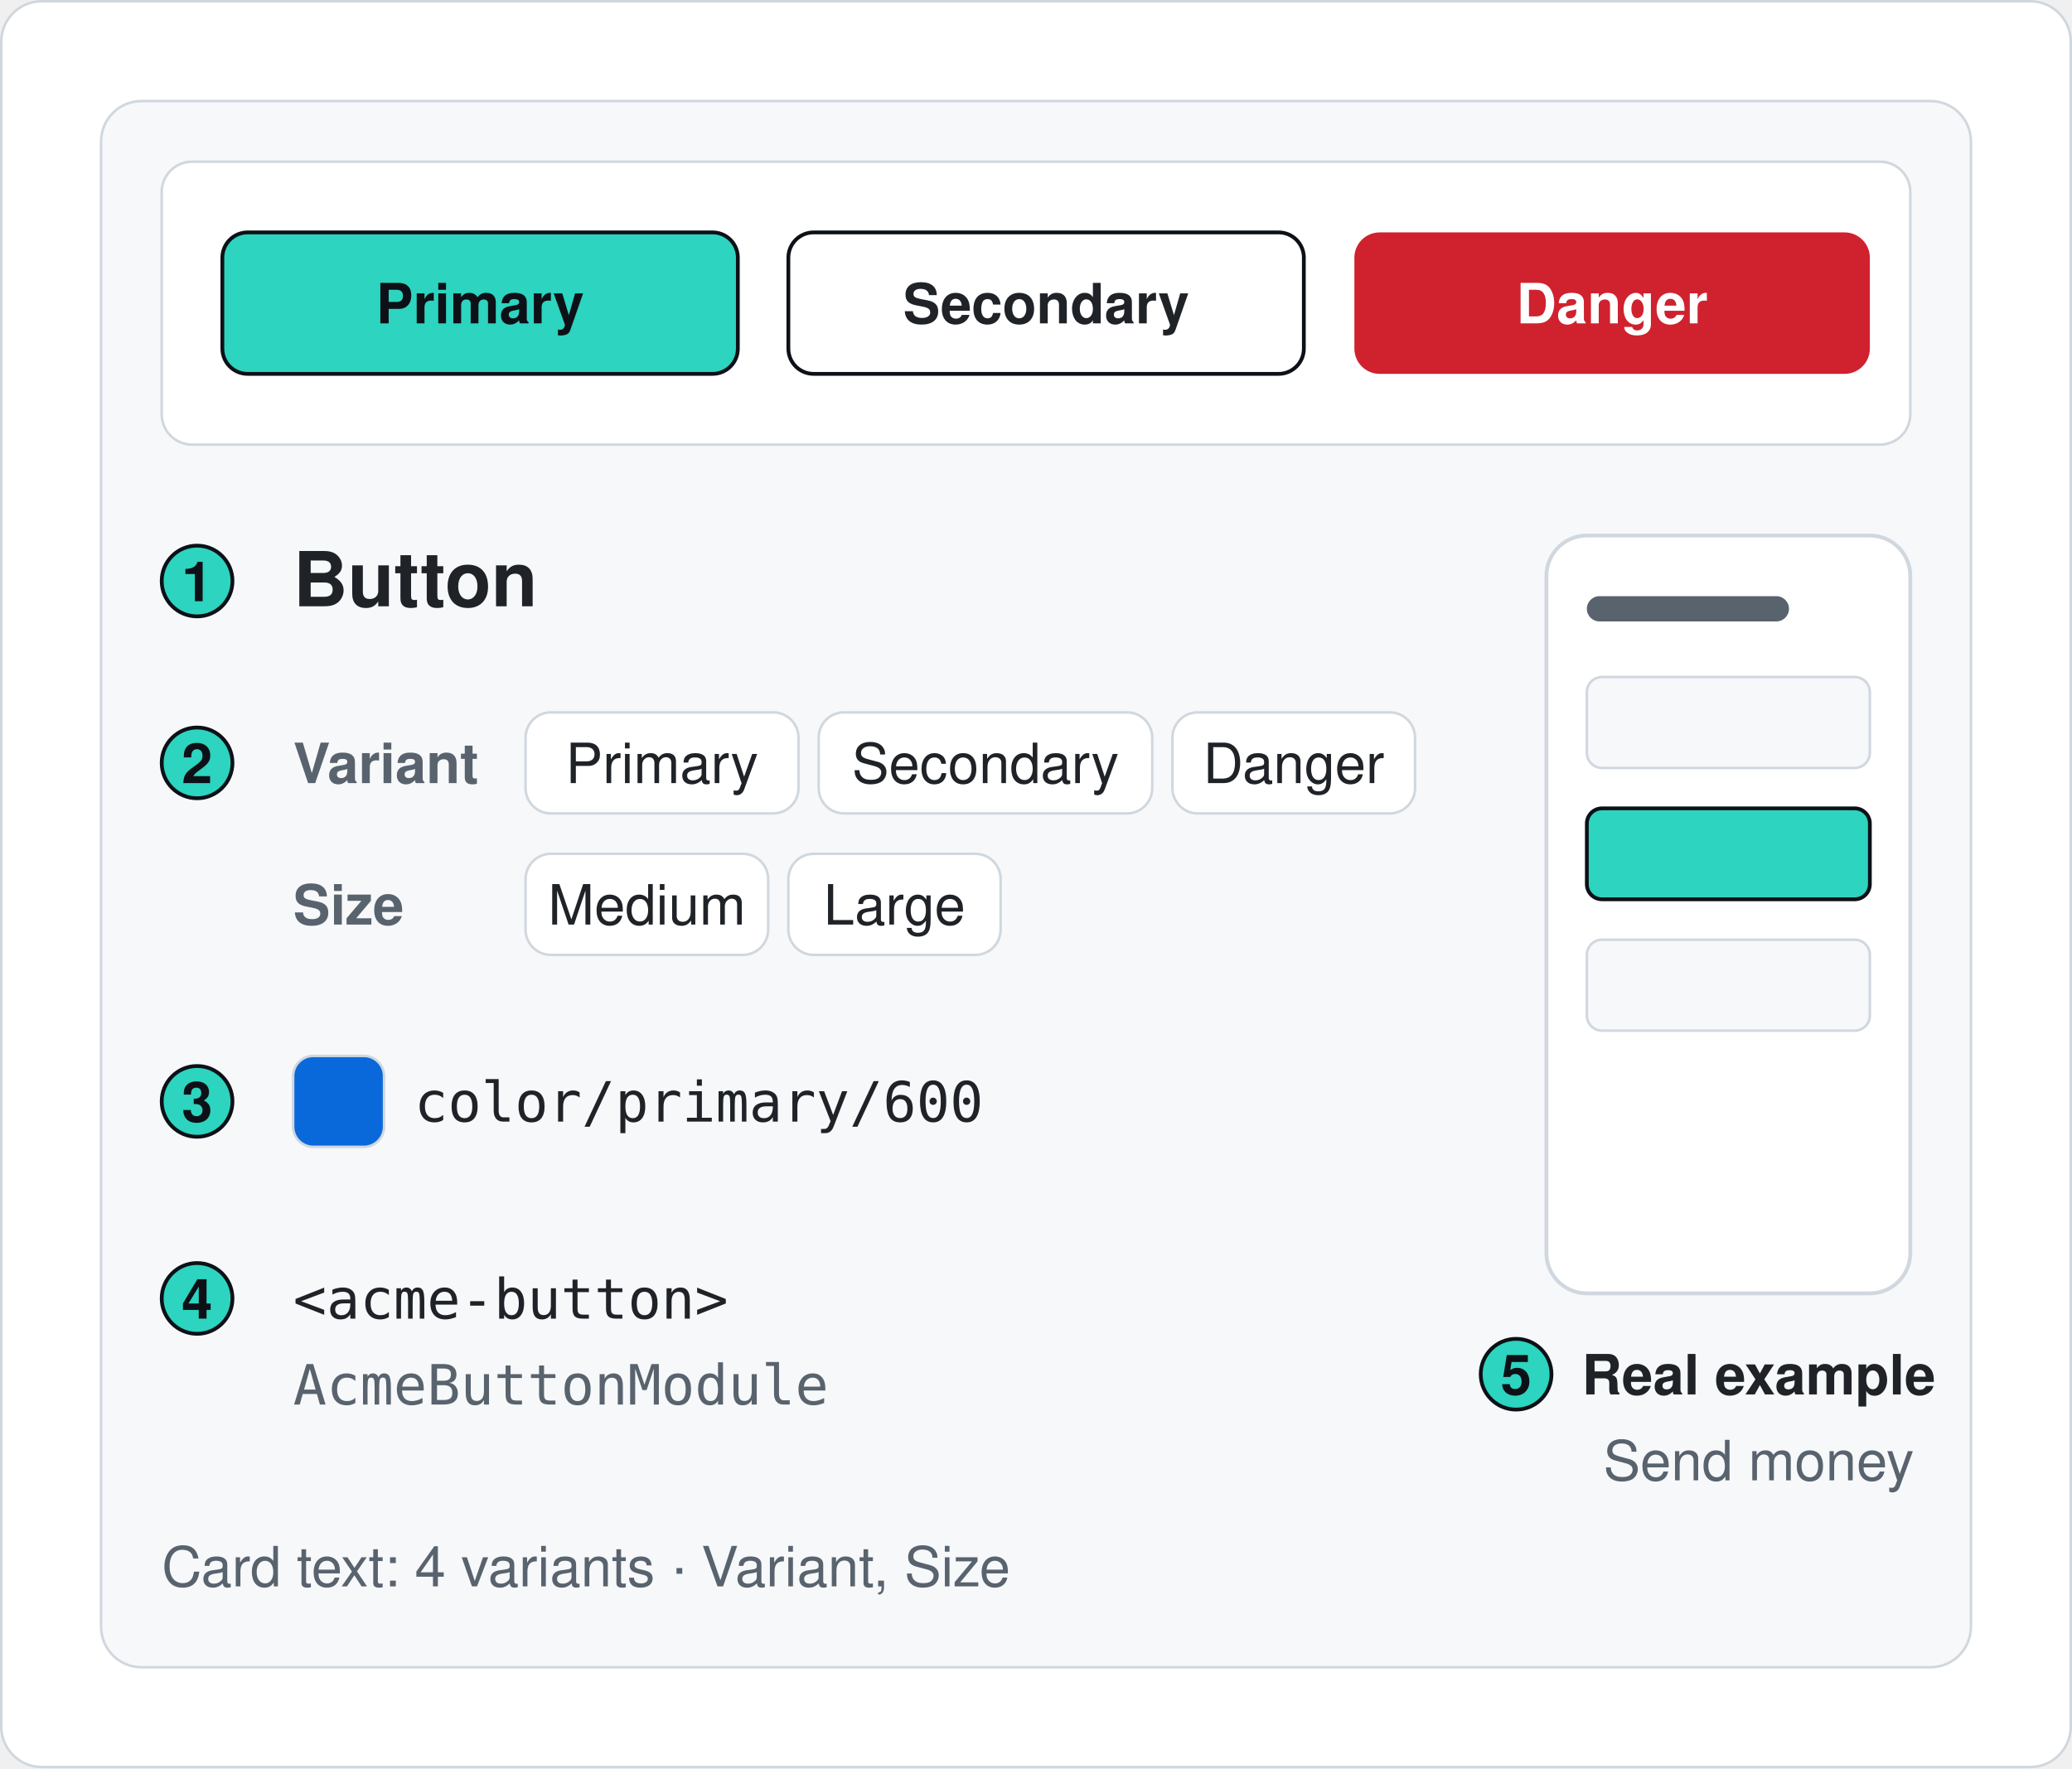
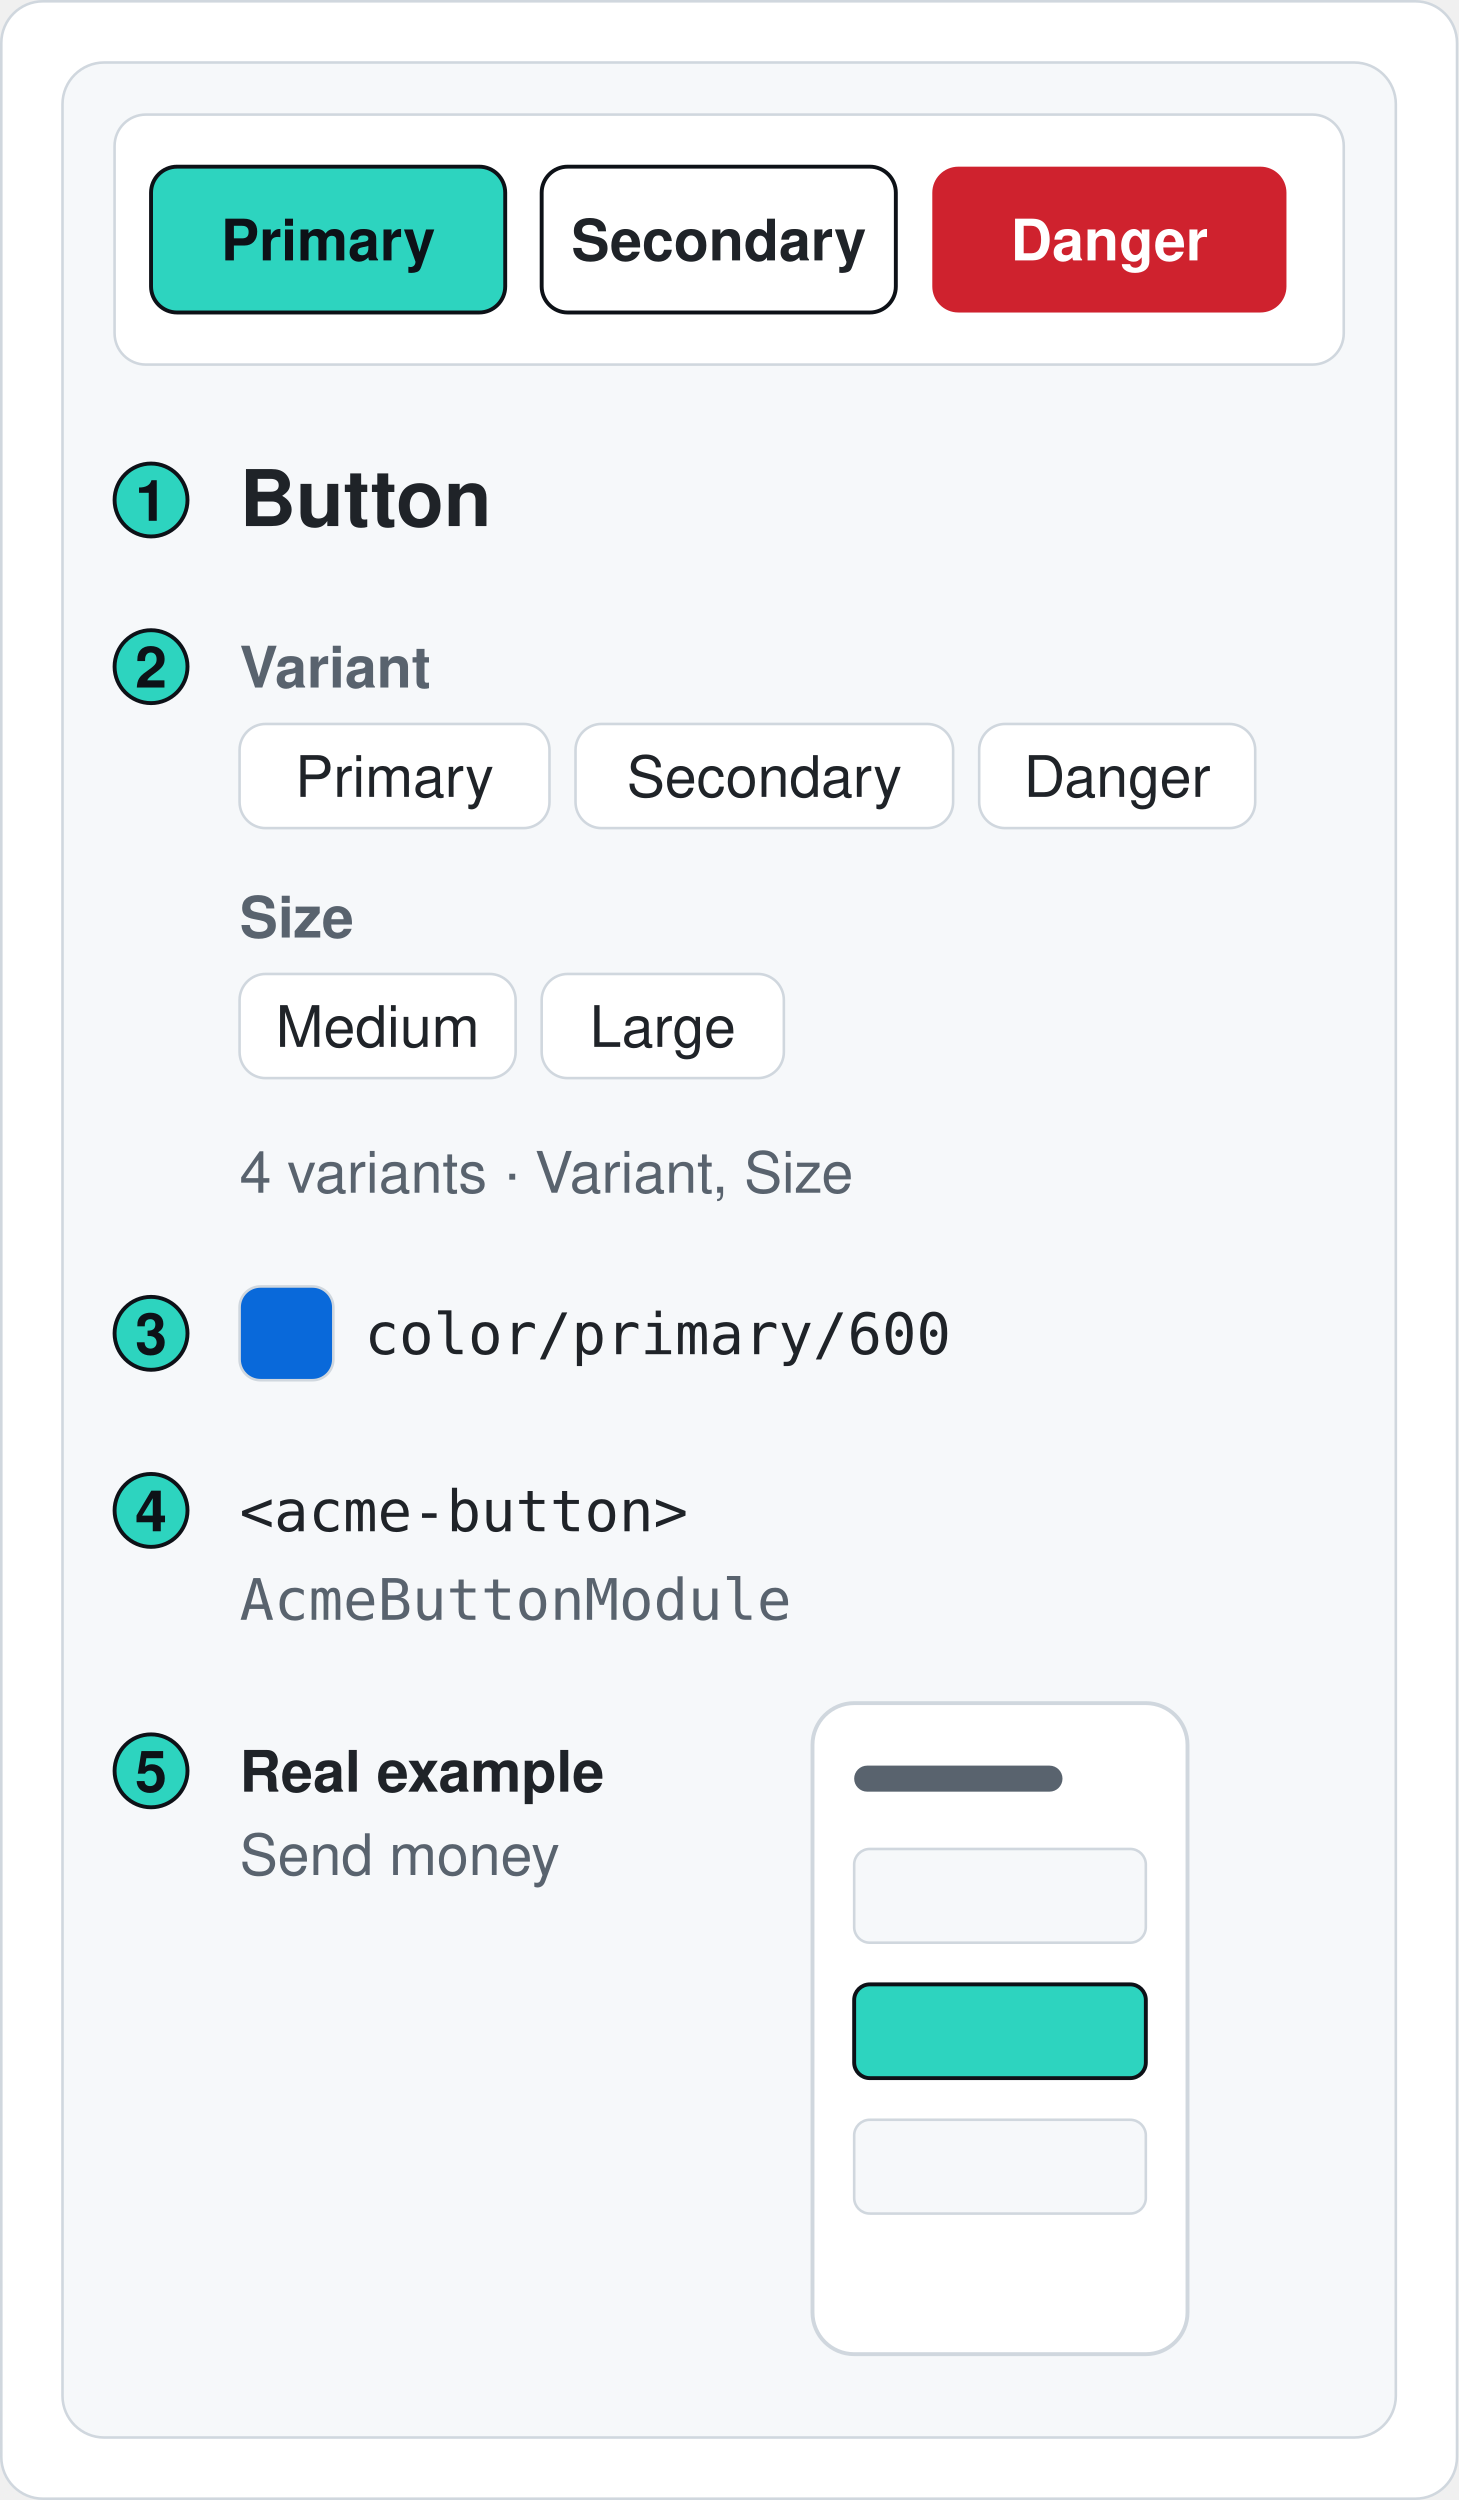
- <svg xmlns="http://www.w3.org/2000/svg" width="820" height="700" viewBox="0 0 820 700" role="img" aria-labelledby="t d">
-   <rect x="0.5" y="0.5" width="819" height="699" rx="16" fill="#FFFFFF" stroke="#D0D7DE" stroke-width="1" />
-   <rect x="40" y="40" width="740" height="620" rx="16" fill="#F6F8FA" stroke="#D0D7DE" stroke-width="1" />
-   <rect x="64" y="64" width="692" height="112" rx="12" fill="#FFFFFF" stroke="#D0D7DE" stroke-width="1" />
-   <rect x="88" y="92" width="204" height="56" rx="10" fill="#2DD4BF" stroke="#0D1117" stroke-width="1.5" />
-   <text x="190.0" y="128" font-family="-apple-system,'Segoe UI',Helvetica,Arial,sans-serif" font-size="22" font-weight="700" fill="#0D1117" text-anchor="middle">Primary</text>
-   <rect x="312" y="92" width="204" height="56" rx="10" fill="#FFFFFF" stroke="#0D1117" stroke-width="1.5" />
-   <text x="414.0" y="128" font-family="-apple-system,'Segoe UI',Helvetica,Arial,sans-serif" font-size="22" font-weight="700" fill="#1F2328" text-anchor="middle">Secondary</text>
-   <rect x="536" y="92" width="204" height="56" rx="10" fill="#CF222E" />
-   <text x="638.0" y="128" font-family="-apple-system,'Segoe UI',Helvetica,Arial,sans-serif" font-size="22" font-weight="700" fill="#FFFFFF" text-anchor="middle">Danger</text>
+ <svg xmlns="http://www.w3.org/2000/svg" width="560" height="960" viewBox="0 0 560 960" role="img" aria-labelledby="t d">
+   <rect x="0.5" y="0.5" width="559" height="959" rx="16" fill="#FFFFFF" stroke="#D0D7DE" stroke-width="1" />
+   <rect x="24" y="24" width="512" height="912" rx="16" fill="#F6F8FA" stroke="#D0D7DE" stroke-width="1" />
+   <rect x="44" y="44" width="472" height="96" rx="12" fill="#FFFFFF" stroke="#D0D7DE" stroke-width="1" />
+   <rect x="58" y="64" width="136" height="56" rx="10" fill="#2DD4BF" stroke="#0D1117" stroke-width="1.5" />
+   <text x="126.0" y="100" font-family="-apple-system,'Segoe UI',Helvetica,Arial,sans-serif" font-size="22" font-weight="700" fill="#0D1117" text-anchor="middle">Primary</text>
+   <rect x="208" y="64" width="136" height="56" rx="10" fill="#FFFFFF" stroke="#0D1117" stroke-width="1.5" />
+   <text x="276.0" y="100" font-family="-apple-system,'Segoe UI',Helvetica,Arial,sans-serif" font-size="22" font-weight="700" fill="#1F2328" text-anchor="middle">Secondary</text>
+   <rect x="358" y="64" width="136" height="56" rx="10" fill="#CF222E" />
+   <text x="426.0" y="100" font-family="-apple-system,'Segoe UI',Helvetica,Arial,sans-serif" font-size="22" font-weight="700" fill="#FFFFFF" text-anchor="middle">Danger</text>
  <g>
-     <circle cx="78" cy="230" r="14" fill="#2DD4BF" stroke="#0D1117" stroke-width="1.5" />
-     <text x="78" y="238" font-family="-apple-system,'Segoe UI',Helvetica,Arial,sans-serif" font-size="22" font-weight="700" fill="#0D1117" text-anchor="middle">1</text>
+     <circle cx="58" cy="192" r="14" fill="#2DD4BF" stroke="#0D1117" stroke-width="1.5" />
+     <text x="58" y="200" font-family="-apple-system,'Segoe UI',Helvetica,Arial,sans-serif" font-size="22" font-weight="700" fill="#0D1117" text-anchor="middle">1</text>
  </g>
-   <text x="116" y="240" font-family="-apple-system,'Segoe UI',Helvetica,Arial,sans-serif" font-size="30" font-weight="700" fill="#1F2328" text-anchor="start">Button</text>
+   <text x="92" y="202" font-family="-apple-system,'Segoe UI',Helvetica,Arial,sans-serif" font-size="30" font-weight="700" fill="#1F2328" text-anchor="start">Button</text>
  <g>
-     <circle cx="78" cy="302" r="14" fill="#2DD4BF" stroke="#0D1117" stroke-width="1.5" />
-     <text x="78" y="310" font-family="-apple-system,'Segoe UI',Helvetica,Arial,sans-serif" font-size="22" font-weight="700" fill="#0D1117" text-anchor="middle">2</text>
+     <circle cx="58" cy="256" r="14" fill="#2DD4BF" stroke="#0D1117" stroke-width="1.5" />
+     <text x="58" y="264" font-family="-apple-system,'Segoe UI',Helvetica,Arial,sans-serif" font-size="22" font-weight="700" fill="#0D1117" text-anchor="middle">2</text>
  </g>
-   <text x="116" y="310" font-family="-apple-system,'Segoe UI',Helvetica,Arial,sans-serif" font-size="22" font-weight="600" fill="#59636E" text-anchor="start">Variant</text>
-   <rect x="208" y="282" width="108" height="40" rx="10" fill="#FFFFFF" stroke="#D0D7DE" stroke-width="1" />
-   <text x="262.0" y="310" font-family="-apple-system,'Segoe UI',Helvetica,Arial,sans-serif" font-size="22" font-weight="400" fill="#1F2328" text-anchor="middle">Primary</text>
-   <rect x="324" y="282" width="132" height="40" rx="10" fill="#FFFFFF" stroke="#D0D7DE" stroke-width="1" />
-   <text x="390.0" y="310" font-family="-apple-system,'Segoe UI',Helvetica,Arial,sans-serif" font-size="22" font-weight="400" fill="#1F2328" text-anchor="middle">Secondary</text>
-   <rect x="464" y="282" width="96" height="40" rx="10" fill="#FFFFFF" stroke="#D0D7DE" stroke-width="1" />
-   <text x="512.0" y="310" font-family="-apple-system,'Segoe UI',Helvetica,Arial,sans-serif" font-size="22" font-weight="400" fill="#1F2328" text-anchor="middle">Danger</text>
-   <text x="116" y="366" font-family="-apple-system,'Segoe UI',Helvetica,Arial,sans-serif" font-size="22" font-weight="600" fill="#59636E" text-anchor="start">Size</text>
-   <rect x="208" y="338" width="96" height="40" rx="10" fill="#FFFFFF" stroke="#D0D7DE" stroke-width="1" />
-   <text x="256.0" y="366" font-family="-apple-system,'Segoe UI',Helvetica,Arial,sans-serif" font-size="22" font-weight="400" fill="#1F2328" text-anchor="middle">Medium</text>
-   <rect x="312" y="338" width="84" height="40" rx="10" fill="#FFFFFF" stroke="#D0D7DE" stroke-width="1" />
-   <text x="354.0" y="366" font-family="-apple-system,'Segoe UI',Helvetica,Arial,sans-serif" font-size="22" font-weight="400" fill="#1F2328" text-anchor="middle">Large</text>
+   <text x="92" y="264" font-family="-apple-system,'Segoe UI',Helvetica,Arial,sans-serif" font-size="22" font-weight="600" fill="#59636E" text-anchor="start">Variant</text>
+   <rect x="92" y="278" width="119" height="40" rx="10" fill="#FFFFFF" stroke="#D0D7DE" stroke-width="1" />
+   <text x="151.5" y="306" font-family="-apple-system,'Segoe UI',Helvetica,Arial,sans-serif" font-size="22" font-weight="400" fill="#1F2328" text-anchor="middle">Primary</text>
+   <rect x="221" y="278" width="145" height="40" rx="10" fill="#FFFFFF" stroke="#D0D7DE" stroke-width="1" />
+   <text x="293.5" y="306" font-family="-apple-system,'Segoe UI',Helvetica,Arial,sans-serif" font-size="22" font-weight="400" fill="#1F2328" text-anchor="middle">Secondary</text>
+   <rect x="376" y="278" width="106" height="40" rx="10" fill="#FFFFFF" stroke="#D0D7DE" stroke-width="1" />
+   <text x="429.0" y="306" font-family="-apple-system,'Segoe UI',Helvetica,Arial,sans-serif" font-size="22" font-weight="400" fill="#1F2328" text-anchor="middle">Danger</text>
+   <text x="92" y="360" font-family="-apple-system,'Segoe UI',Helvetica,Arial,sans-serif" font-size="22" font-weight="600" fill="#59636E" text-anchor="start">Size</text>
+   <rect x="92" y="374" width="106" height="40" rx="10" fill="#FFFFFF" stroke="#D0D7DE" stroke-width="1" />
+   <text x="145.0" y="402" font-family="-apple-system,'Segoe UI',Helvetica,Arial,sans-serif" font-size="22" font-weight="400" fill="#1F2328" text-anchor="middle">Medium</text>
+   <rect x="208" y="374" width="93" height="40" rx="10" fill="#FFFFFF" stroke="#D0D7DE" stroke-width="1" />
+   <text x="254.5" y="402" font-family="-apple-system,'Segoe UI',Helvetica,Arial,sans-serif" font-size="22" font-weight="400" fill="#1F2328" text-anchor="middle">Large</text>
+   <text x="92" y="458" font-family="-apple-system,'Segoe UI',Helvetica,Arial,sans-serif" font-size="22" font-weight="400" fill="#59636E" text-anchor="start">4 variants · Variant, Size</text>
  <g>
-     <circle cx="78" cy="436" r="14" fill="#2DD4BF" stroke="#0D1117" stroke-width="1.5" />
-     <text x="78" y="444" font-family="-apple-system,'Segoe UI',Helvetica,Arial,sans-serif" font-size="22" font-weight="700" fill="#0D1117" text-anchor="middle">3</text>
+     <circle cx="58" cy="512" r="14" fill="#2DD4BF" stroke="#0D1117" stroke-width="1.5" />
+     <text x="58" y="520" font-family="-apple-system,'Segoe UI',Helvetica,Arial,sans-serif" font-size="22" font-weight="700" fill="#0D1117" text-anchor="middle">3</text>
  </g>
-   <rect x="116" y="418" width="36" height="36" rx="8" fill="#0969DA" stroke="#D0D7DE" stroke-width="1" />
-   <text x="164" y="444" font-family="ui-monospace,SFMono-Regular,Menlo,monospace" font-size="22" font-weight="400" fill="#1F2328" text-anchor="start">color/primary/600</text>
+   <rect x="92" y="494" width="36" height="36" rx="8" fill="#0969DA" stroke="#D0D7DE" stroke-width="1" />
+   <text x="140" y="520" font-family="ui-monospace,SFMono-Regular,Menlo,monospace" font-size="22" font-weight="400" fill="#1F2328" text-anchor="start">color/primary/600</text>
  <g>
-     <circle cx="78" cy="514" r="14" fill="#2DD4BF" stroke="#0D1117" stroke-width="1.5" />
-     <text x="78" y="522" font-family="-apple-system,'Segoe UI',Helvetica,Arial,sans-serif" font-size="22" font-weight="700" fill="#0D1117" text-anchor="middle">4</text>
+     <circle cx="58" cy="580" r="14" fill="#2DD4BF" stroke="#0D1117" stroke-width="1.5" />
+     <text x="58" y="588" font-family="-apple-system,'Segoe UI',Helvetica,Arial,sans-serif" font-size="22" font-weight="700" fill="#0D1117" text-anchor="middle">4</text>
  </g>
-   <text x="116" y="522" font-family="ui-monospace,SFMono-Regular,Menlo,monospace" font-size="22" font-weight="400" fill="#1F2328" text-anchor="start">&lt;acme-button&gt;</text>
-   <text x="116" y="556" font-family="ui-monospace,SFMono-Regular,Menlo,monospace" font-size="22" font-weight="400" fill="#59636E" text-anchor="start">AcmeButtonModule</text>
-   <rect x="612" y="212" width="144" height="300" rx="16" fill="#FFFFFF" stroke="#D0D7DE" stroke-width="1.5" />
-   <rect x="628" y="236" width="80" height="10" rx="5" fill="#59636E" />
-   <rect x="628" y="268" width="112" height="36" rx="6" fill="#F6F8FA" stroke="#D0D7DE" stroke-width="1" />
-   <rect x="628" y="320" width="112" height="36" rx="6" fill="#2DD4BF" stroke="#0D1117" stroke-width="1.5" />
-   <rect x="628" y="372" width="112" height="36" rx="6" fill="#F6F8FA" stroke="#D0D7DE" stroke-width="1" />
+   <text x="92" y="588" font-family="ui-monospace,SFMono-Regular,Menlo,monospace" font-size="22" font-weight="400" fill="#1F2328" text-anchor="start">&lt;acme-button&gt;</text>
+   <text x="92" y="622" font-family="ui-monospace,SFMono-Regular,Menlo,monospace" font-size="22" font-weight="400" fill="#59636E" text-anchor="start">AcmeButtonModule</text>
  <g>
-     <circle cx="600" cy="544" r="14" fill="#2DD4BF" stroke="#0D1117" stroke-width="1.5" />
-     <text x="600" y="552" font-family="-apple-system,'Segoe UI',Helvetica,Arial,sans-serif" font-size="22" font-weight="700" fill="#0D1117" text-anchor="middle">5</text>
+     <circle cx="58" cy="680" r="14" fill="#2DD4BF" stroke="#0D1117" stroke-width="1.5" />
+     <text x="58" y="688" font-family="-apple-system,'Segoe UI',Helvetica,Arial,sans-serif" font-size="22" font-weight="700" fill="#0D1117" text-anchor="middle">5</text>
  </g>
-   <text x="696" y="552" font-family="-apple-system,'Segoe UI',Helvetica,Arial,sans-serif" font-size="22" font-weight="600" fill="#1F2328" text-anchor="middle">Real example</text>
-   <text x="696" y="586" font-family="-apple-system,'Segoe UI',Helvetica,Arial,sans-serif" font-size="22" font-weight="400" fill="#59636E" text-anchor="middle">Send money</text>
-   <text x="64" y="628" font-family="-apple-system,'Segoe UI',Helvetica,Arial,sans-serif" font-size="22" font-weight="400" fill="#59636E" text-anchor="start">Card text: 4 variants · Variant, Size</text>
+   <text x="92" y="688" font-family="-apple-system,'Segoe UI',Helvetica,Arial,sans-serif" font-size="22" font-weight="600" fill="#1F2328" text-anchor="start">Real example</text>
+   <text x="92" y="720" font-family="-apple-system,'Segoe UI',Helvetica,Arial,sans-serif" font-size="22" font-weight="400" fill="#59636E" text-anchor="start">Send money</text>
+   <rect x="312" y="654" width="144" height="250" rx="16" fill="#FFFFFF" stroke="#D0D7DE" stroke-width="1.5" />
+   <rect x="328" y="678" width="80" height="10" rx="5" fill="#59636E" />
+   <rect x="328" y="710" width="112" height="36" rx="6" fill="#F6F8FA" stroke="#D0D7DE" stroke-width="1" />
+   <rect x="328" y="762" width="112" height="36" rx="6" fill="#2DD4BF" stroke="#0D1117" stroke-width="1.5" />
+   <rect x="328" y="814" width="112" height="36" rx="6" fill="#F6F8FA" stroke="#D0D7DE" stroke-width="1" />
</svg>
